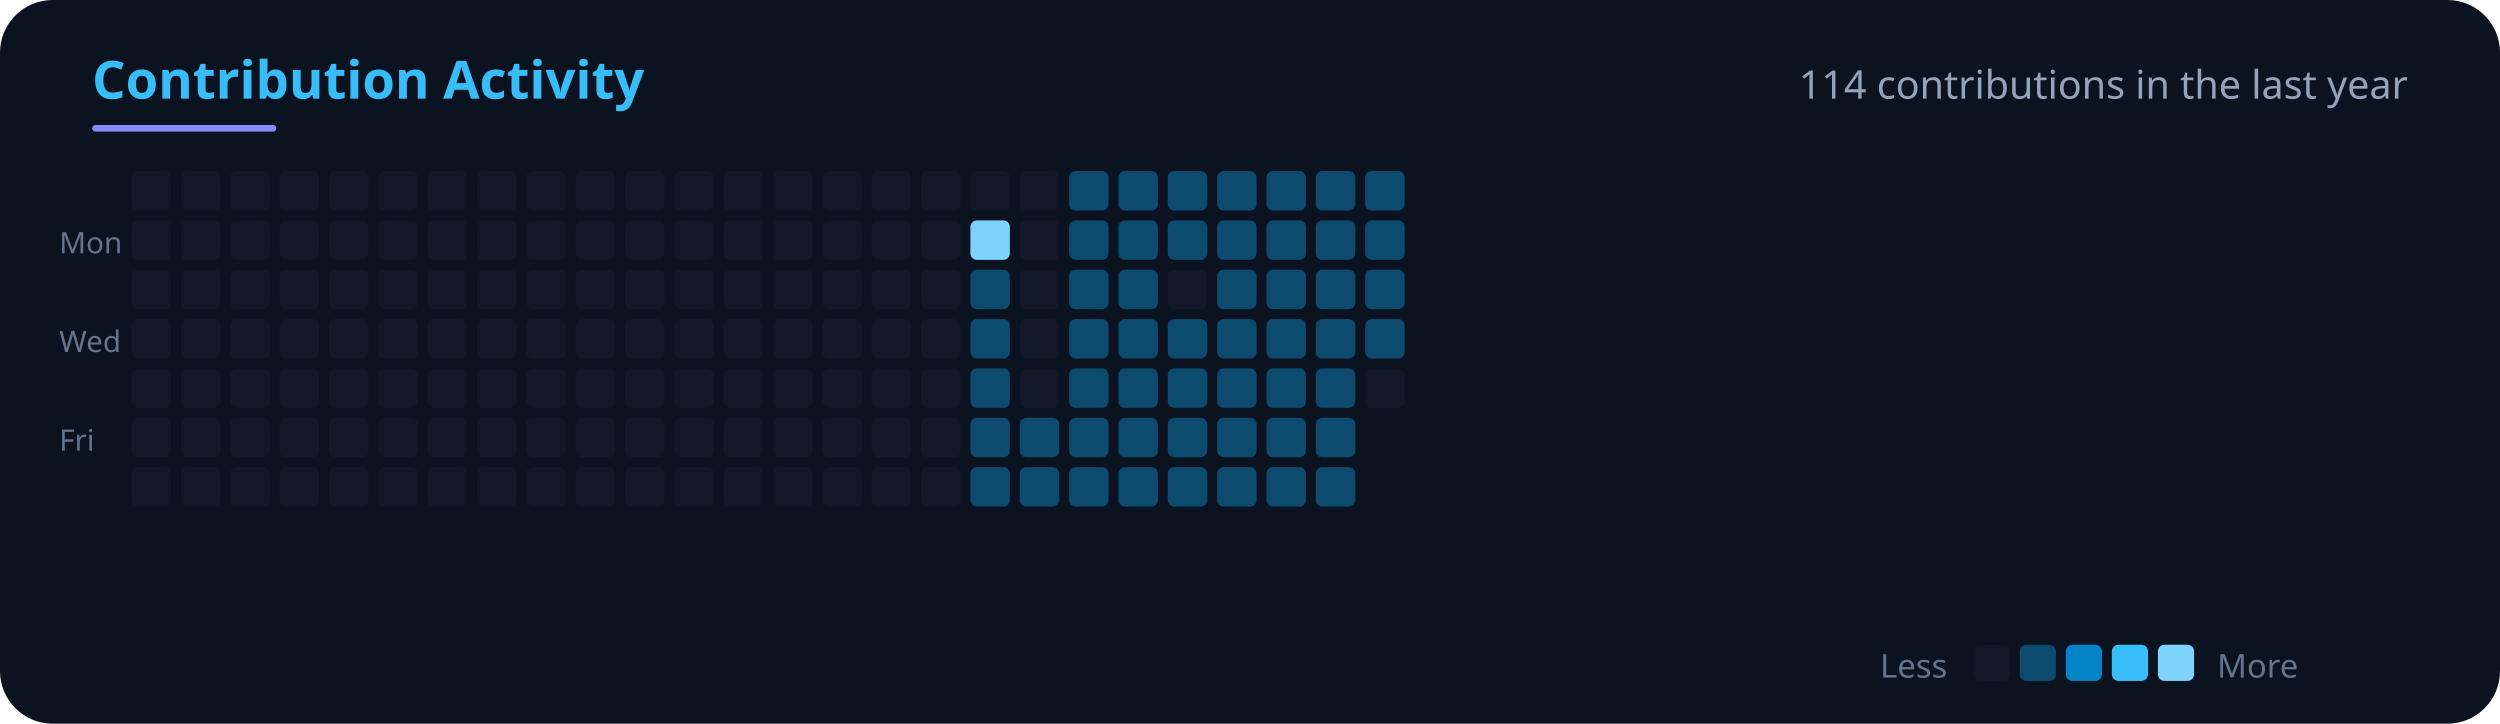
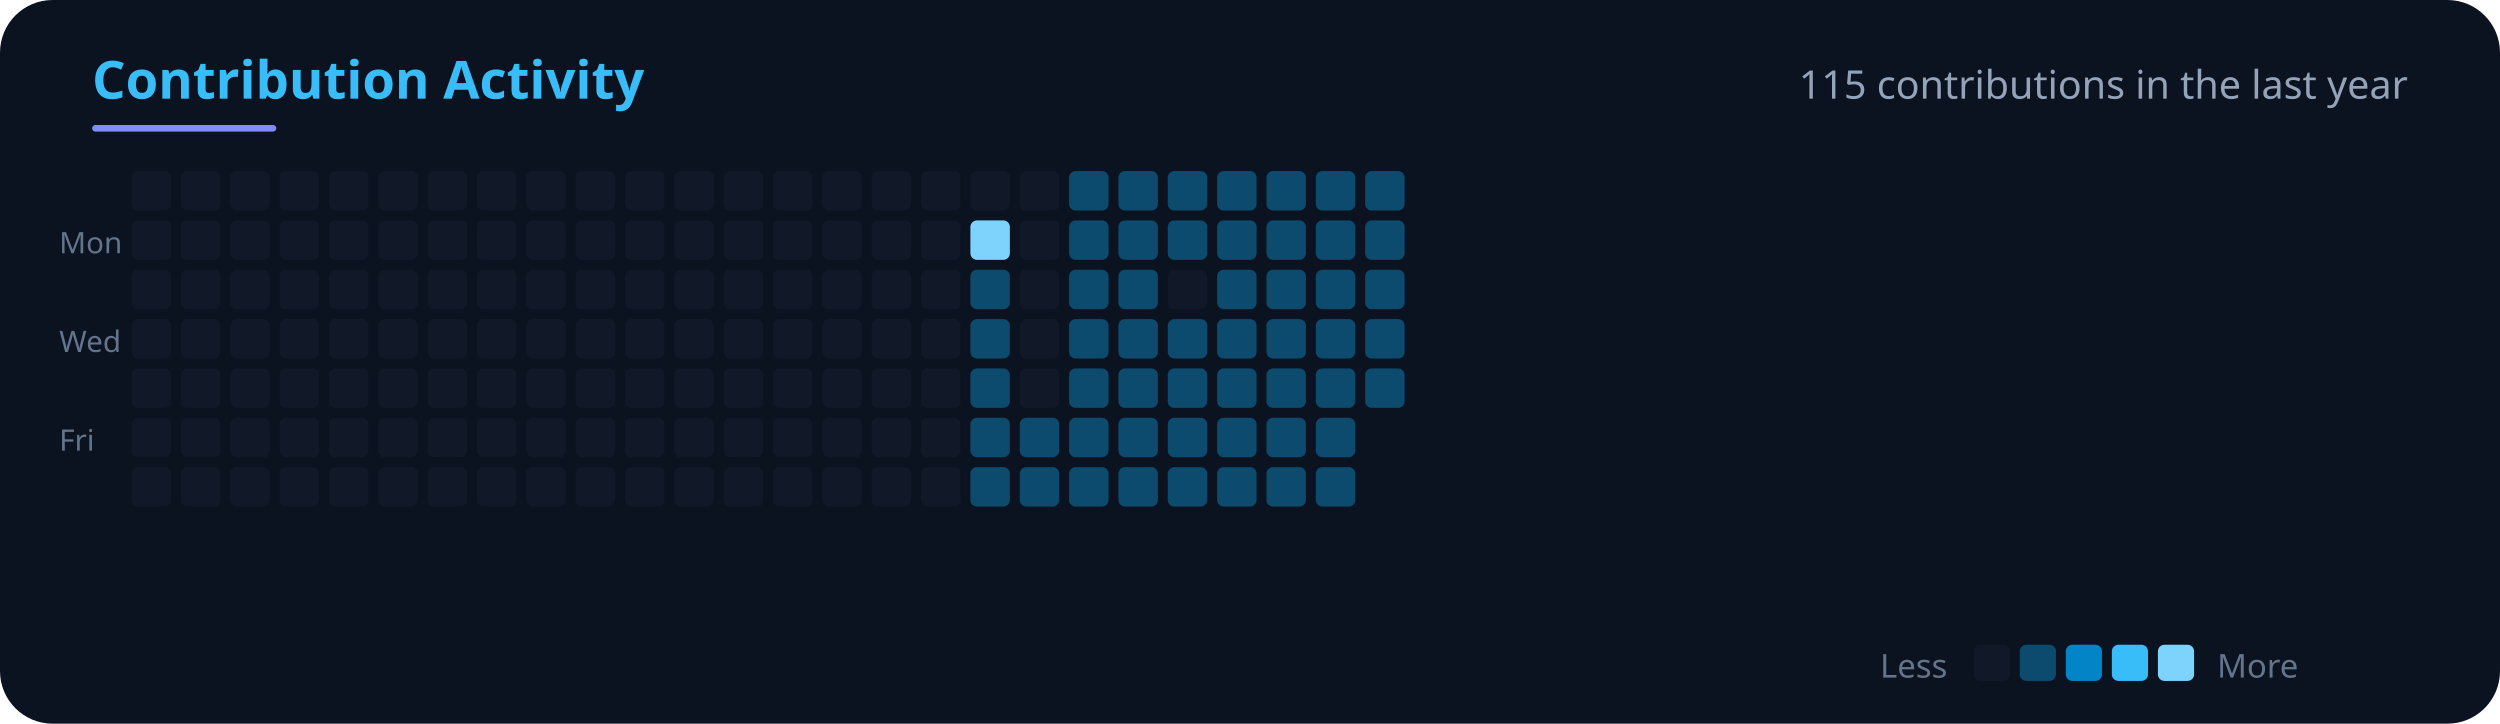
<svg xmlns="http://www.w3.org/2000/svg" width="760" height="220" viewBox="0 0 760 220" role="img">
  <rect width="100%" height="100%" rx="16" fill="#0B1220" />
  <text x="28" y="30" fill="#38BDF8" font-family="Segoe UI, Ubuntu, sans-serif" font-size="16" font-weight="700">Contribution Activity</text>
-   <text x="732" y="30" text-anchor="end" fill="#94A3B8" font-family="Segoe UI, Ubuntu, sans-serif" font-size="12">114 contributions in the last year</text>
+   <text x="732" y="30" text-anchor="end" fill="#94A3B8" font-family="Segoe UI, Ubuntu, sans-serif" font-size="12">115 contributions in the last year</text>
  <rect x="28" y="38" width="56" height="2" rx="1" fill="#818CF8" />
  <text x="18" y="77" fill="#64748B" font-family="Segoe UI, Ubuntu, sans-serif" font-size="9">Mon</text>
  <text x="18" y="107" fill="#64748B" font-family="Segoe UI, Ubuntu, sans-serif" font-size="9">Wed</text>
  <text x="18" y="137" fill="#64748B" font-family="Segoe UI, Ubuntu, sans-serif" font-size="9">Fri</text>
  <rect x="40" y="52" width="12" height="12" rx="2" fill="#111827" />
  <rect x="40" y="67" width="12" height="12" rx="2" fill="#111827" />
  <rect x="40" y="82" width="12" height="12" rx="2" fill="#111827" />
  <rect x="40" y="97" width="12" height="12" rx="2" fill="#111827" />
  <rect x="40" y="112" width="12" height="12" rx="2" fill="#111827" />
  <rect x="40" y="127" width="12" height="12" rx="2" fill="#111827" />
  <rect x="40" y="142" width="12" height="12" rx="2" fill="#111827" />
  <rect x="55" y="52" width="12" height="12" rx="2" fill="#111827" />
  <rect x="55" y="67" width="12" height="12" rx="2" fill="#111827" />
  <rect x="55" y="82" width="12" height="12" rx="2" fill="#111827" />
  <rect x="55" y="97" width="12" height="12" rx="2" fill="#111827" />
  <rect x="55" y="112" width="12" height="12" rx="2" fill="#111827" />
  <rect x="55" y="127" width="12" height="12" rx="2" fill="#111827" />
  <rect x="55" y="142" width="12" height="12" rx="2" fill="#111827" />
  <rect x="70" y="52" width="12" height="12" rx="2" fill="#111827" />
  <rect x="70" y="67" width="12" height="12" rx="2" fill="#111827" />
  <rect x="70" y="82" width="12" height="12" rx="2" fill="#111827" />
  <rect x="70" y="97" width="12" height="12" rx="2" fill="#111827" />
  <rect x="70" y="112" width="12" height="12" rx="2" fill="#111827" />
  <rect x="70" y="127" width="12" height="12" rx="2" fill="#111827" />
  <rect x="70" y="142" width="12" height="12" rx="2" fill="#111827" />
  <rect x="85" y="52" width="12" height="12" rx="2" fill="#111827" />
  <rect x="85" y="67" width="12" height="12" rx="2" fill="#111827" />
  <rect x="85" y="82" width="12" height="12" rx="2" fill="#111827" />
  <rect x="85" y="97" width="12" height="12" rx="2" fill="#111827" />
  <rect x="85" y="112" width="12" height="12" rx="2" fill="#111827" />
  <rect x="85" y="127" width="12" height="12" rx="2" fill="#111827" />
  <rect x="85" y="142" width="12" height="12" rx="2" fill="#111827" />
  <rect x="100" y="52" width="12" height="12" rx="2" fill="#111827" />
  <rect x="100" y="67" width="12" height="12" rx="2" fill="#111827" />
  <rect x="100" y="82" width="12" height="12" rx="2" fill="#111827" />
  <rect x="100" y="97" width="12" height="12" rx="2" fill="#111827" />
  <rect x="100" y="112" width="12" height="12" rx="2" fill="#111827" />
  <rect x="100" y="127" width="12" height="12" rx="2" fill="#111827" />
  <rect x="100" y="142" width="12" height="12" rx="2" fill="#111827" />
  <rect x="115" y="52" width="12" height="12" rx="2" fill="#111827" />
  <rect x="115" y="67" width="12" height="12" rx="2" fill="#111827" />
  <rect x="115" y="82" width="12" height="12" rx="2" fill="#111827" />
  <rect x="115" y="97" width="12" height="12" rx="2" fill="#111827" />
  <rect x="115" y="112" width="12" height="12" rx="2" fill="#111827" />
  <rect x="115" y="127" width="12" height="12" rx="2" fill="#111827" />
  <rect x="115" y="142" width="12" height="12" rx="2" fill="#111827" />
  <rect x="130" y="52" width="12" height="12" rx="2" fill="#111827" />
  <rect x="130" y="67" width="12" height="12" rx="2" fill="#111827" />
  <rect x="130" y="82" width="12" height="12" rx="2" fill="#111827" />
  <rect x="130" y="97" width="12" height="12" rx="2" fill="#111827" />
  <rect x="130" y="112" width="12" height="12" rx="2" fill="#111827" />
  <rect x="130" y="127" width="12" height="12" rx="2" fill="#111827" />
  <rect x="130" y="142" width="12" height="12" rx="2" fill="#111827" />
  <rect x="145" y="52" width="12" height="12" rx="2" fill="#111827" />
  <rect x="145" y="67" width="12" height="12" rx="2" fill="#111827" />
  <rect x="145" y="82" width="12" height="12" rx="2" fill="#111827" />
  <rect x="145" y="97" width="12" height="12" rx="2" fill="#111827" />
  <rect x="145" y="112" width="12" height="12" rx="2" fill="#111827" />
  <rect x="145" y="127" width="12" height="12" rx="2" fill="#111827" />
  <rect x="145" y="142" width="12" height="12" rx="2" fill="#111827" />
  <rect x="160" y="52" width="12" height="12" rx="2" fill="#111827" />
  <rect x="160" y="67" width="12" height="12" rx="2" fill="#111827" />
  <rect x="160" y="82" width="12" height="12" rx="2" fill="#111827" />
  <rect x="160" y="97" width="12" height="12" rx="2" fill="#111827" />
  <rect x="160" y="112" width="12" height="12" rx="2" fill="#111827" />
  <rect x="160" y="127" width="12" height="12" rx="2" fill="#111827" />
  <rect x="160" y="142" width="12" height="12" rx="2" fill="#111827" />
  <rect x="175" y="52" width="12" height="12" rx="2" fill="#111827" />
  <rect x="175" y="67" width="12" height="12" rx="2" fill="#111827" />
  <rect x="175" y="82" width="12" height="12" rx="2" fill="#111827" />
  <rect x="175" y="97" width="12" height="12" rx="2" fill="#111827" />
  <rect x="175" y="112" width="12" height="12" rx="2" fill="#111827" />
  <rect x="175" y="127" width="12" height="12" rx="2" fill="#111827" />
  <rect x="175" y="142" width="12" height="12" rx="2" fill="#111827" />
  <rect x="190" y="52" width="12" height="12" rx="2" fill="#111827" />
  <rect x="190" y="67" width="12" height="12" rx="2" fill="#111827" />
  <rect x="190" y="82" width="12" height="12" rx="2" fill="#111827" />
  <rect x="190" y="97" width="12" height="12" rx="2" fill="#111827" />
  <rect x="190" y="112" width="12" height="12" rx="2" fill="#111827" />
  <rect x="190" y="127" width="12" height="12" rx="2" fill="#111827" />
  <rect x="190" y="142" width="12" height="12" rx="2" fill="#111827" />
  <rect x="205" y="52" width="12" height="12" rx="2" fill="#111827" />
  <rect x="205" y="67" width="12" height="12" rx="2" fill="#111827" />
  <rect x="205" y="82" width="12" height="12" rx="2" fill="#111827" />
  <rect x="205" y="97" width="12" height="12" rx="2" fill="#111827" />
  <rect x="205" y="112" width="12" height="12" rx="2" fill="#111827" />
  <rect x="205" y="127" width="12" height="12" rx="2" fill="#111827" />
  <rect x="205" y="142" width="12" height="12" rx="2" fill="#111827" />
  <rect x="220" y="52" width="12" height="12" rx="2" fill="#111827" />
  <rect x="220" y="67" width="12" height="12" rx="2" fill="#111827" />
  <rect x="220" y="82" width="12" height="12" rx="2" fill="#111827" />
  <rect x="220" y="97" width="12" height="12" rx="2" fill="#111827" />
  <rect x="220" y="112" width="12" height="12" rx="2" fill="#111827" />
  <rect x="220" y="127" width="12" height="12" rx="2" fill="#111827" />
  <rect x="220" y="142" width="12" height="12" rx="2" fill="#111827" />
  <rect x="235" y="52" width="12" height="12" rx="2" fill="#111827" />
  <rect x="235" y="67" width="12" height="12" rx="2" fill="#111827" />
  <rect x="235" y="82" width="12" height="12" rx="2" fill="#111827" />
  <rect x="235" y="97" width="12" height="12" rx="2" fill="#111827" />
  <rect x="235" y="112" width="12" height="12" rx="2" fill="#111827" />
  <rect x="235" y="127" width="12" height="12" rx="2" fill="#111827" />
  <rect x="235" y="142" width="12" height="12" rx="2" fill="#111827" />
  <rect x="250" y="52" width="12" height="12" rx="2" fill="#111827" />
  <rect x="250" y="67" width="12" height="12" rx="2" fill="#111827" />
  <rect x="250" y="82" width="12" height="12" rx="2" fill="#111827" />
  <rect x="250" y="97" width="12" height="12" rx="2" fill="#111827" />
  <rect x="250" y="112" width="12" height="12" rx="2" fill="#111827" />
  <rect x="250" y="127" width="12" height="12" rx="2" fill="#111827" />
  <rect x="250" y="142" width="12" height="12" rx="2" fill="#111827" />
  <rect x="265" y="52" width="12" height="12" rx="2" fill="#111827" />
  <rect x="265" y="67" width="12" height="12" rx="2" fill="#111827" />
  <rect x="265" y="82" width="12" height="12" rx="2" fill="#111827" />
  <rect x="265" y="97" width="12" height="12" rx="2" fill="#111827" />
  <rect x="265" y="112" width="12" height="12" rx="2" fill="#111827" />
  <rect x="265" y="127" width="12" height="12" rx="2" fill="#111827" />
  <rect x="265" y="142" width="12" height="12" rx="2" fill="#111827" />
  <rect x="280" y="52" width="12" height="12" rx="2" fill="#111827" />
  <rect x="280" y="67" width="12" height="12" rx="2" fill="#111827" />
  <rect x="280" y="82" width="12" height="12" rx="2" fill="#111827" />
  <rect x="280" y="97" width="12" height="12" rx="2" fill="#111827" />
  <rect x="280" y="112" width="12" height="12" rx="2" fill="#111827" />
  <rect x="280" y="127" width="12" height="12" rx="2" fill="#111827" />
  <rect x="280" y="142" width="12" height="12" rx="2" fill="#111827" />
  <rect x="295" y="52" width="12" height="12" rx="2" fill="#111827" />
  <rect x="295" y="67" width="12" height="12" rx="2" fill="#7DD3FC" />
  <rect x="295" y="82" width="12" height="12" rx="2" fill="#0C4A6E" />
  <rect x="295" y="97" width="12" height="12" rx="2" fill="#0C4A6E" />
  <rect x="295" y="112" width="12" height="12" rx="2" fill="#0C4A6E" />
  <rect x="295" y="127" width="12" height="12" rx="2" fill="#0C4A6E" />
  <rect x="295" y="142" width="12" height="12" rx="2" fill="#0C4A6E" />
  <rect x="310" y="52" width="12" height="12" rx="2" fill="#111827" />
  <rect x="310" y="67" width="12" height="12" rx="2" fill="#111827" />
  <rect x="310" y="82" width="12" height="12" rx="2" fill="#111827" />
  <rect x="310" y="97" width="12" height="12" rx="2" fill="#111827" />
  <rect x="310" y="112" width="12" height="12" rx="2" fill="#111827" />
  <rect x="310" y="127" width="12" height="12" rx="2" fill="#0C4A6E" />
  <rect x="310" y="142" width="12" height="12" rx="2" fill="#0C4A6E" />
  <rect x="325" y="52" width="12" height="12" rx="2" fill="#0C4A6E" />
  <rect x="325" y="67" width="12" height="12" rx="2" fill="#0C4A6E" />
  <rect x="325" y="82" width="12" height="12" rx="2" fill="#0C4A6E" />
  <rect x="325" y="97" width="12" height="12" rx="2" fill="#0C4A6E" />
  <rect x="325" y="112" width="12" height="12" rx="2" fill="#0C4A6E" />
  <rect x="325" y="127" width="12" height="12" rx="2" fill="#0C4A6E" />
  <rect x="325" y="142" width="12" height="12" rx="2" fill="#0C4A6E" />
  <rect x="340" y="52" width="12" height="12" rx="2" fill="#0C4A6E" />
  <rect x="340" y="67" width="12" height="12" rx="2" fill="#0C4A6E" />
  <rect x="340" y="82" width="12" height="12" rx="2" fill="#0C4A6E" />
  <rect x="340" y="97" width="12" height="12" rx="2" fill="#0C4A6E" />
  <rect x="340" y="112" width="12" height="12" rx="2" fill="#0C4A6E" />
  <rect x="340" y="127" width="12" height="12" rx="2" fill="#0C4A6E" />
  <rect x="340" y="142" width="12" height="12" rx="2" fill="#0C4A6E" />
  <rect x="355" y="52" width="12" height="12" rx="2" fill="#0C4A6E" />
  <rect x="355" y="67" width="12" height="12" rx="2" fill="#0C4A6E" />
  <rect x="355" y="82" width="12" height="12" rx="2" fill="#111827" />
  <rect x="355" y="97" width="12" height="12" rx="2" fill="#0C4A6E" />
  <rect x="355" y="112" width="12" height="12" rx="2" fill="#0C4A6E" />
  <rect x="355" y="127" width="12" height="12" rx="2" fill="#0C4A6E" />
  <rect x="355" y="142" width="12" height="12" rx="2" fill="#0C4A6E" />
  <rect x="370" y="52" width="12" height="12" rx="2" fill="#0C4A6E" />
  <rect x="370" y="67" width="12" height="12" rx="2" fill="#0C4A6E" />
  <rect x="370" y="82" width="12" height="12" rx="2" fill="#0C4A6E" />
  <rect x="370" y="97" width="12" height="12" rx="2" fill="#0C4A6E" />
  <rect x="370" y="112" width="12" height="12" rx="2" fill="#0C4A6E" />
  <rect x="370" y="127" width="12" height="12" rx="2" fill="#0C4A6E" />
  <rect x="370" y="142" width="12" height="12" rx="2" fill="#0C4A6E" />
  <rect x="385" y="52" width="12" height="12" rx="2" fill="#0C4A6E" />
  <rect x="385" y="67" width="12" height="12" rx="2" fill="#0C4A6E" />
  <rect x="385" y="82" width="12" height="12" rx="2" fill="#0C4A6E" />
  <rect x="385" y="97" width="12" height="12" rx="2" fill="#0C4A6E" />
  <rect x="385" y="112" width="12" height="12" rx="2" fill="#0C4A6E" />
  <rect x="385" y="127" width="12" height="12" rx="2" fill="#0C4A6E" />
  <rect x="385" y="142" width="12" height="12" rx="2" fill="#0C4A6E" />
  <rect x="400" y="52" width="12" height="12" rx="2" fill="#0C4A6E" />
  <rect x="400" y="67" width="12" height="12" rx="2" fill="#0C4A6E" />
  <rect x="400" y="82" width="12" height="12" rx="2" fill="#0C4A6E" />
  <rect x="400" y="97" width="12" height="12" rx="2" fill="#0C4A6E" />
  <rect x="400" y="112" width="12" height="12" rx="2" fill="#0C4A6E" />
  <rect x="400" y="127" width="12" height="12" rx="2" fill="#0C4A6E" />
  <rect x="400" y="142" width="12" height="12" rx="2" fill="#0C4A6E" />
  <rect x="415" y="52" width="12" height="12" rx="2" fill="#0C4A6E" />
  <rect x="415" y="67" width="12" height="12" rx="2" fill="#0C4A6E" />
  <rect x="415" y="82" width="12" height="12" rx="2" fill="#0C4A6E" />
  <rect x="415" y="97" width="12" height="12" rx="2" fill="#0C4A6E" />
-   <rect x="415" y="112" width="12" height="12" rx="2" fill="#111827" />
+   <rect x="415" y="112" width="12" height="12" rx="2" fill="#0C4A6E" />
  <text x="592" y="206" text-anchor="end" fill="#64748B" font-size="10" font-family="Segoe UI, Ubuntu, sans-serif">Less</text>
  <rect x="600" y="196" width="11" height="11" rx="2" fill="#111827" />
  <rect x="614" y="196" width="11" height="11" rx="2" fill="#0C4A6E" />
  <rect x="628" y="196" width="11" height="11" rx="2" fill="#0284C7" />
  <rect x="642" y="196" width="11" height="11" rx="2" fill="#38BDF8" />
  <rect x="656" y="196" width="11" height="11" rx="2" fill="#7DD3FC" />
  <text x="674" y="206" fill="#64748B" font-size="10" font-family="Segoe UI, Ubuntu, sans-serif">More</text>
</svg>
